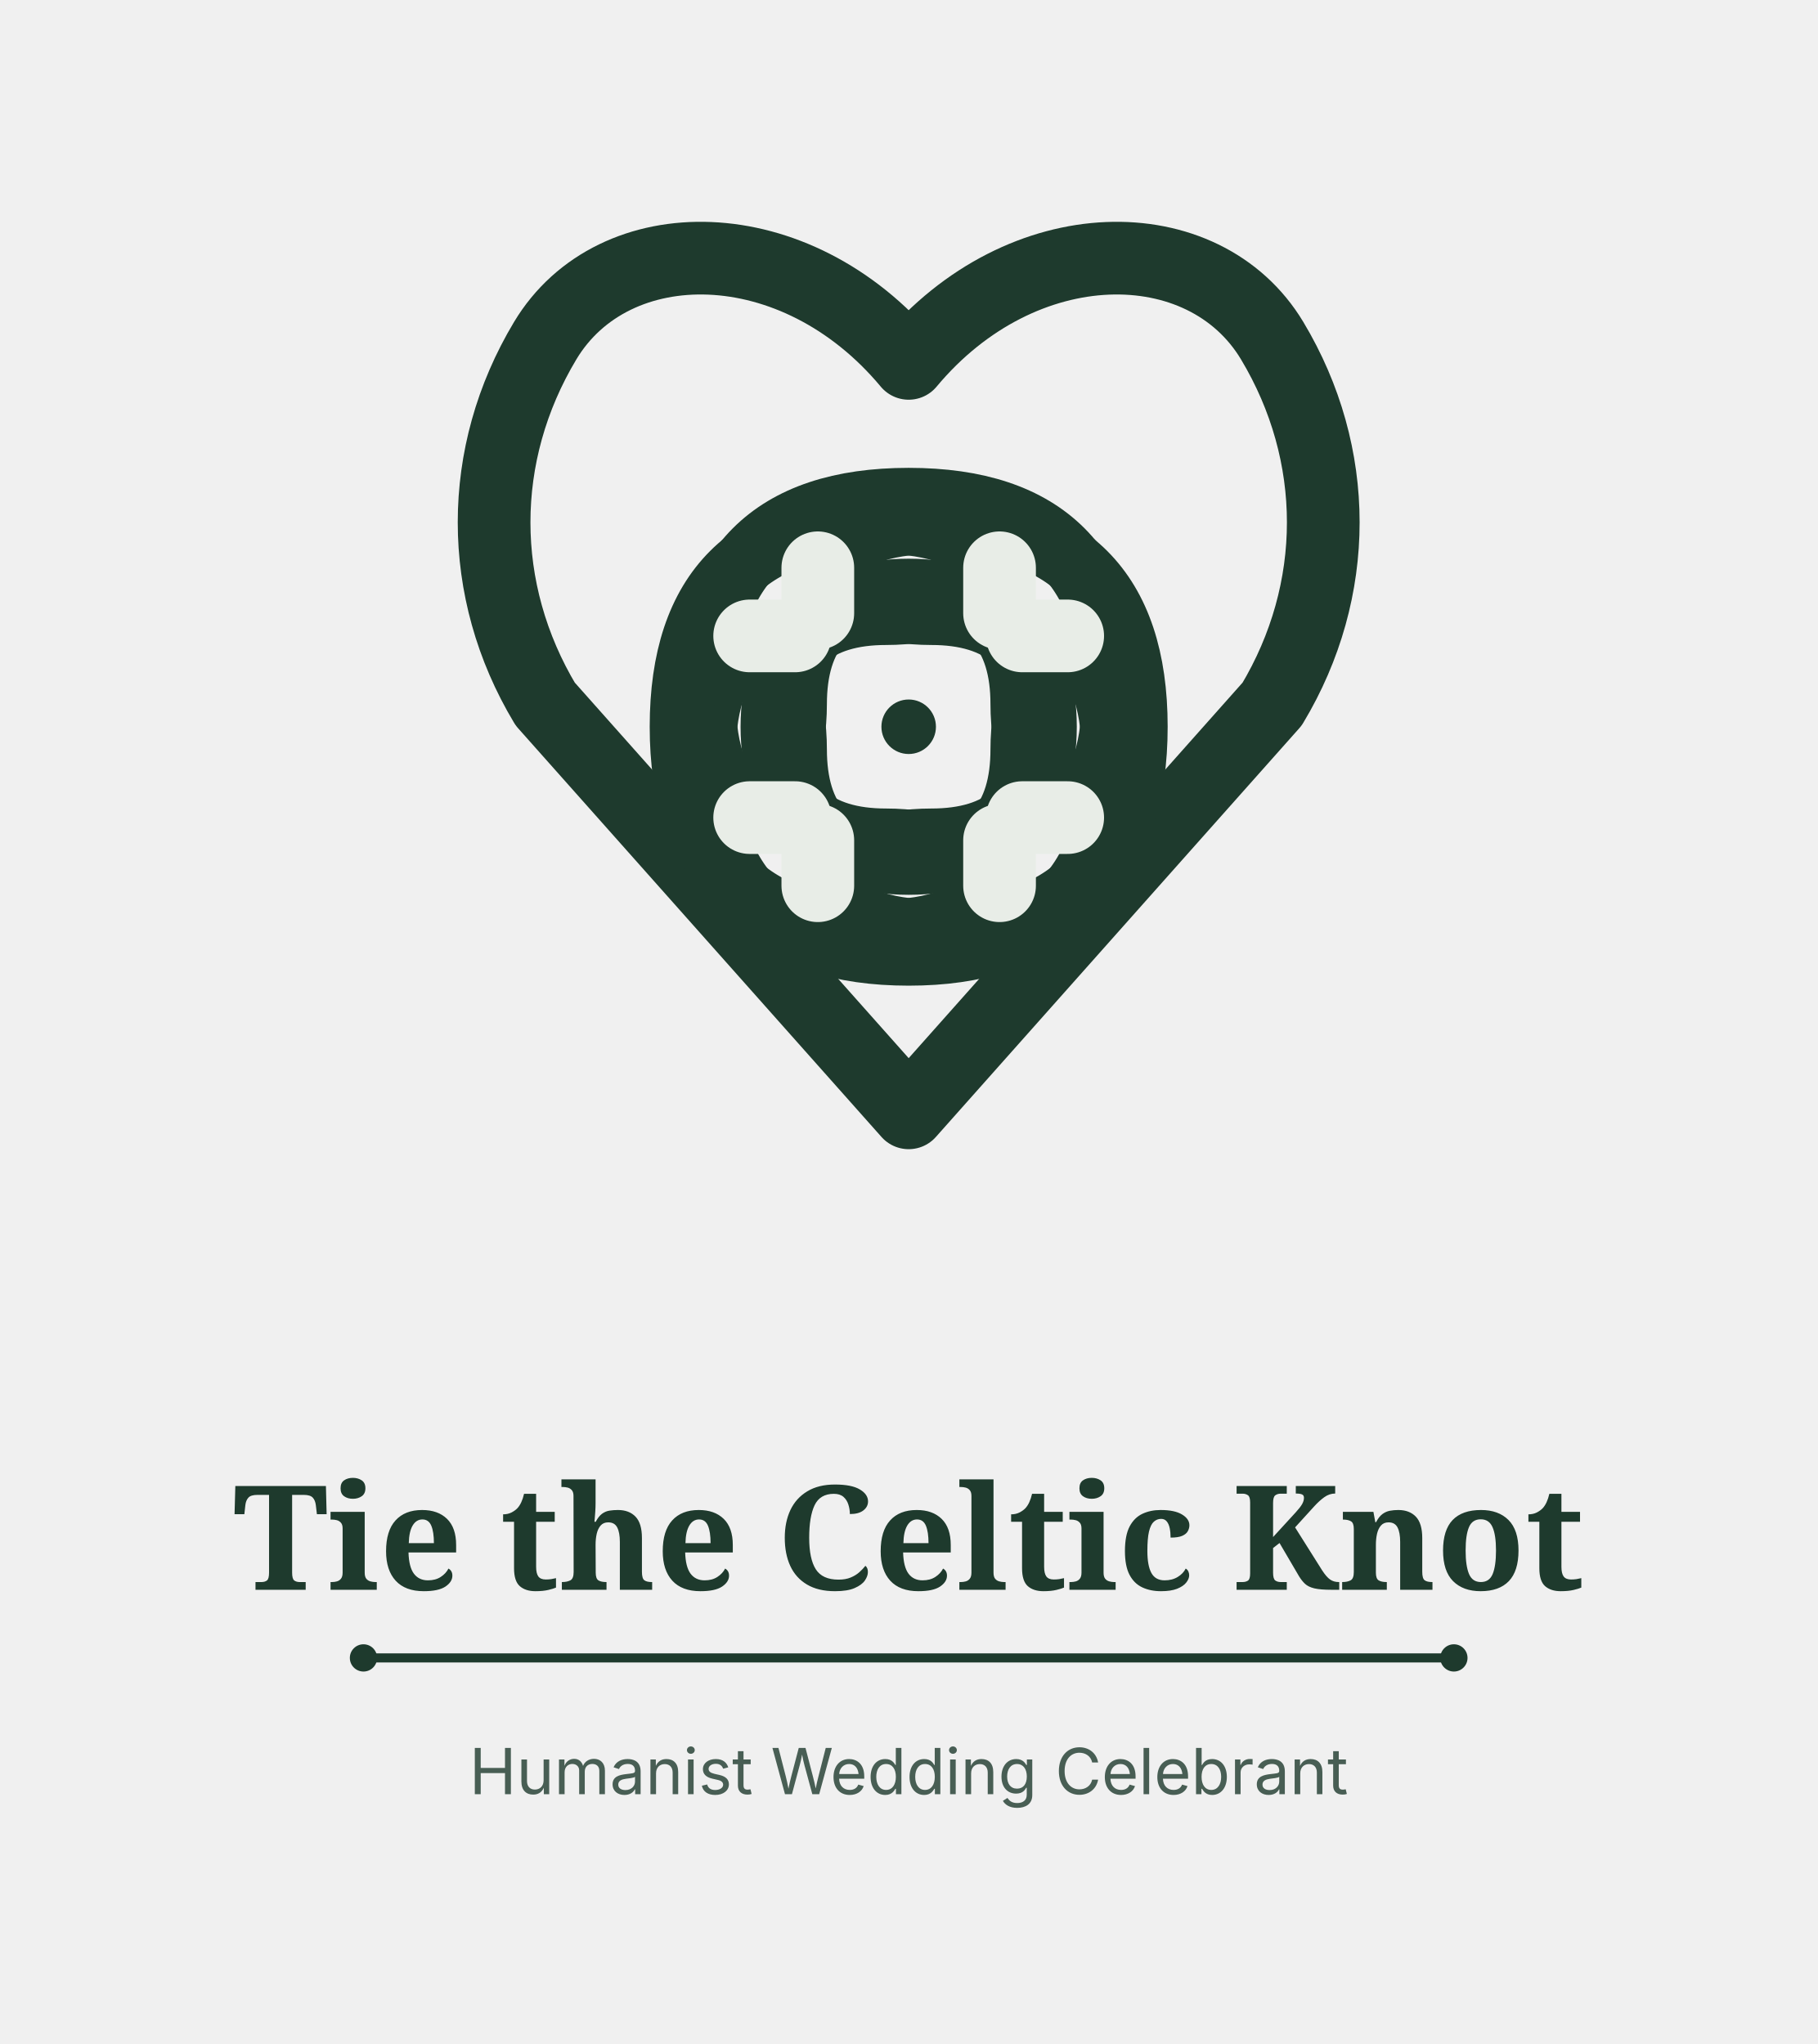
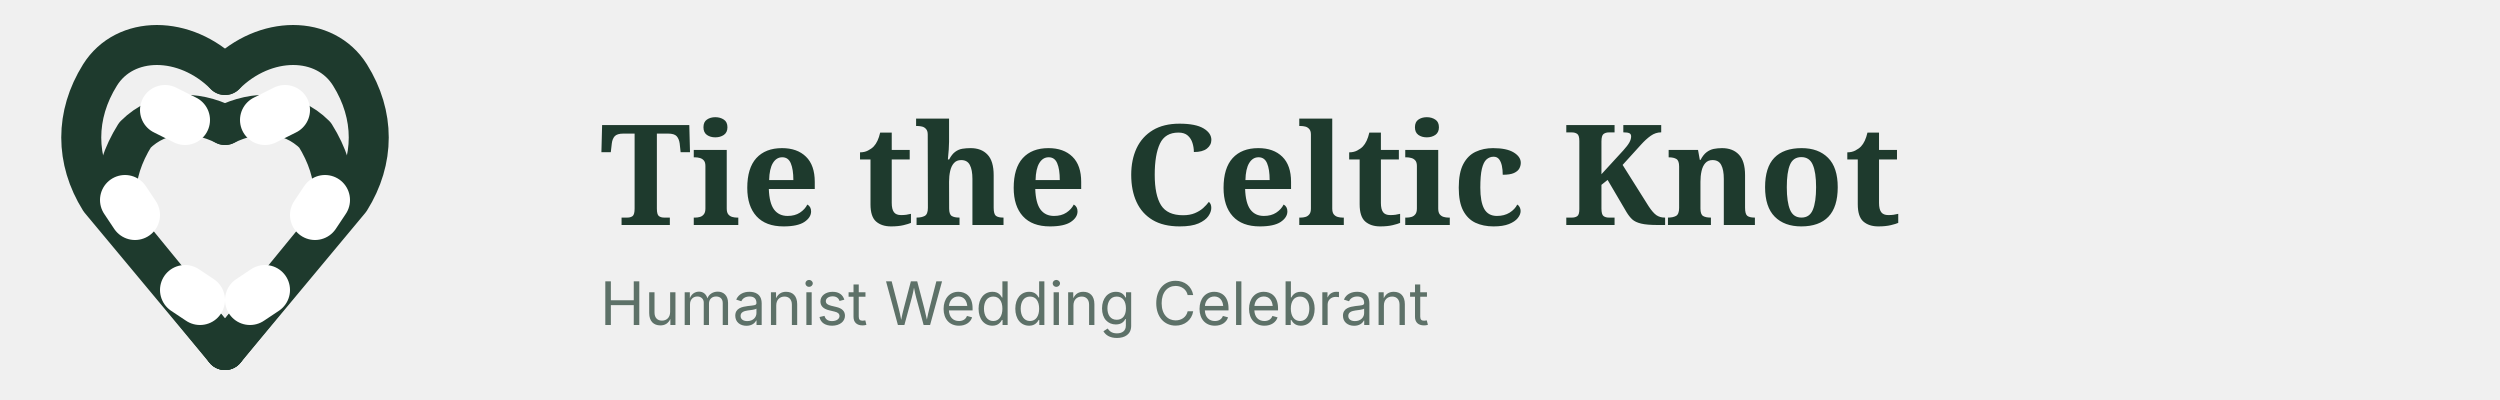
- <svg xmlns="http://www.w3.org/2000/svg" width="400" height="450" viewBox="0 0 400 450" fill="none">
-   <defs>
-     <clipPath id="clip1">
-       <rect x="150" y="80" width="100" height="30" />
-     </clipPath>
-     <clipPath id="clip2">
-       <rect x="150" y="130" width="100" height="30" />
-     </clipPath>
-     <clipPath id="clip3">
-       <rect x="120" y="105" width="30" height="100" />
-     </clipPath>
-     <clipPath id="clip4">
-       <rect x="250" y="105" width="30" height="100" />
-     </clipPath>
-   </defs>
-   <g transform="translate(200, 160)">
-     <path d="M 0,-80 C -25,-110 -65,-110 -80,-85 C -95,-60 -95,-30 -80,-5 L 0,85 L 80,-5 C 95,-30 95,-60 80,-85 C 65,-110 25,-110 0,-80 Z" fill="none" stroke="#1e3a2d" stroke-width="16" stroke-linecap="round" stroke-linejoin="round" />
-     <path d="M 0,-50 C -30,-50 -45,-35 -45,-5 C -45,5 -42,15 -35,20 C -28,15 -25,5 -25,-5 C -25,-20 -18,-30 0,-30 C 18,-30 25,-20 25,-5 C 25,5 28,15 35,20 C 42,15 45,5 45,-5 C 45,-35 30,-50 0,-50 Z" fill="none" stroke="#1e3a2d" stroke-width="14" stroke-linecap="round" stroke-linejoin="round" />
-     <path d="M 0,50 C -30,50 -45,35 -45,5 C -45,-5 -42,-15 -35,-20 C -28,-15 -25,-5 -25,5 C -25,20 -18,30 0,30 C 18,30 25,20 25,5 C 25,-5 28,-15 35,-20 C 42,-15 45,-5 45,5 C 45,35 30,50 0,50 Z" fill="none" stroke="#1e3a2d" stroke-width="14" stroke-linecap="round" stroke-linejoin="round" />
-     <path d="M -50,0 C -50,-30 -35,-45 -5,-45 C 5,-45 15,-42 20,-35 C 15,-28 5,-25 -5,-25 C -20,-25 -30,-18 -30,0 C -30,18 -20,25 -5,25 C 5,25 15,28 20,35 C 15,42 5,45 -5,45 C -35,45 -50,30 -50,0 Z" fill="none" stroke="#1e3a2d" stroke-width="14" stroke-linecap="round" stroke-linejoin="round" />
-     <path d="M 50,0 C 50,-30 35,-45 5,-45 C -5,-45 -15,-42 -20,-35 C -15,-28 -5,-25 5,-25 C 20,-25 30,-18 30,0 C 30,18 20,25 5,25 C -5,25 -15,28 -20,35 C -15,42 -5,45 5,45 C 35,45 50,30 50,0 Z" fill="none" stroke="#1e3a2d" stroke-width="14" stroke-linecap="round" stroke-linejoin="round" />
-     <path d="M -35,-20 L -25,-20" fill="none" stroke="#e8ede7" stroke-width="16" stroke-linecap="round" />
-     <path d="M -20,-35 L -20,-25" fill="none" stroke="#e8ede7" stroke-width="16" stroke-linecap="round" />
-     <path d="M 25,-20 L 35,-20" fill="none" stroke="#e8ede7" stroke-width="16" stroke-linecap="round" />
-     <path d="M 20,-35 L 20,-25" fill="none" stroke="#e8ede7" stroke-width="16" stroke-linecap="round" />
-     <path d="M -35,20 L -25,20" fill="none" stroke="#e8ede7" stroke-width="16" stroke-linecap="round" />
-     <path d="M -20,25 L -20,35" fill="none" stroke="#e8ede7" stroke-width="16" stroke-linecap="round" />
-     <path d="M 25,20 L 35,20" fill="none" stroke="#e8ede7" stroke-width="16" stroke-linecap="round" />
-     <path d="M 20,25 L 20,35" fill="none" stroke="#e8ede7" stroke-width="16" stroke-linecap="round" />
-     <circle cx="0" cy="0" r="6" fill="#1e3a2d" />
+ <svg xmlns="http://www.w3.org/2000/svg" width="500" height="80" viewBox="0 0 500 80" fill="none">
+   <g transform="translate(45, 40)">
+     <path d="M 0,-25 C -8,-33 -20,-33 -25,-25 C -30,-17 -30,-8 -25,0 L 0,30" fill="none" stroke="#1e3a2d" stroke-width="8" stroke-linecap="round" stroke-linejoin="round" />
+     <path d="M 0,-25 C 8,-33 20,-33 25,-25 C 30,-17 30,-8 25,0 L 0,30" fill="none" stroke="#1e3a2d" stroke-width="8" stroke-linecap="round" stroke-linejoin="round" />
+     <path d="M 0,30 L -18,8 C -23,3 -23,-5 -18,-13 C -13,-18 -6,-18 0,-15" fill="none" stroke="#1e3a2d" stroke-width="8" stroke-linecap="round" stroke-linejoin="round" />
+     <path d="M 0,30 L 18,8 C 23,3 23,-5 18,-13 C 13,-18 6,-18 0,-15" fill="none" stroke="#1e3a2d" stroke-width="8" stroke-linecap="round" stroke-linejoin="round" />
+     <path d="M -12,-18 L -8,-16" fill="none" stroke="white" stroke-width="10" stroke-linecap="round" />
+     <path d="M 8,-16 L 12,-18" fill="none" stroke="white" stroke-width="10" stroke-linecap="round" />
+     <path d="M -20,0 L -18,3" fill="none" stroke="white" stroke-width="10" stroke-linecap="round" />
+     <path d="M 18,3 L 20,0" fill="none" stroke="white" stroke-width="10" stroke-linecap="round" />
+     <path d="M -8,18 L -5,20" fill="none" stroke="white" stroke-width="10" stroke-linecap="round" />
+     <path d="M 5,20 L 8,18" fill="none" stroke="white" stroke-width="10" stroke-linecap="round" />
  </g>
-   <text x="200" y="350" font-family="Libre Baskerville, serif" font-size="32" font-weight="700" fill="#1e3a2d" text-anchor="middle">
+   <text x="120" y="45" font-family="Libre Baskerville, serif" font-size="28" font-weight="700" fill="#1e3a2d">
    Tie the Celtic Knot
  </text>
-   <line x1="80" y1="365" x2="320" y2="365" stroke="#1e3a2d" stroke-width="2" />
-   <circle cx="80" cy="365" r="3" fill="#1e3a2d" />
-   <circle cx="320" cy="365" r="3" fill="#1e3a2d" />
-   <text x="200" y="395" font-family="Inter, sans-serif" font-size="14" font-weight="400" fill="#1e3a2d" text-anchor="middle" opacity="0.8">
+   <text x="120" y="65" font-family="Inter, sans-serif" font-size="12" font-weight="400" fill="#1e3a2d" opacity="0.7">
    Humanist Wedding Celebrant
  </text>
</svg>
